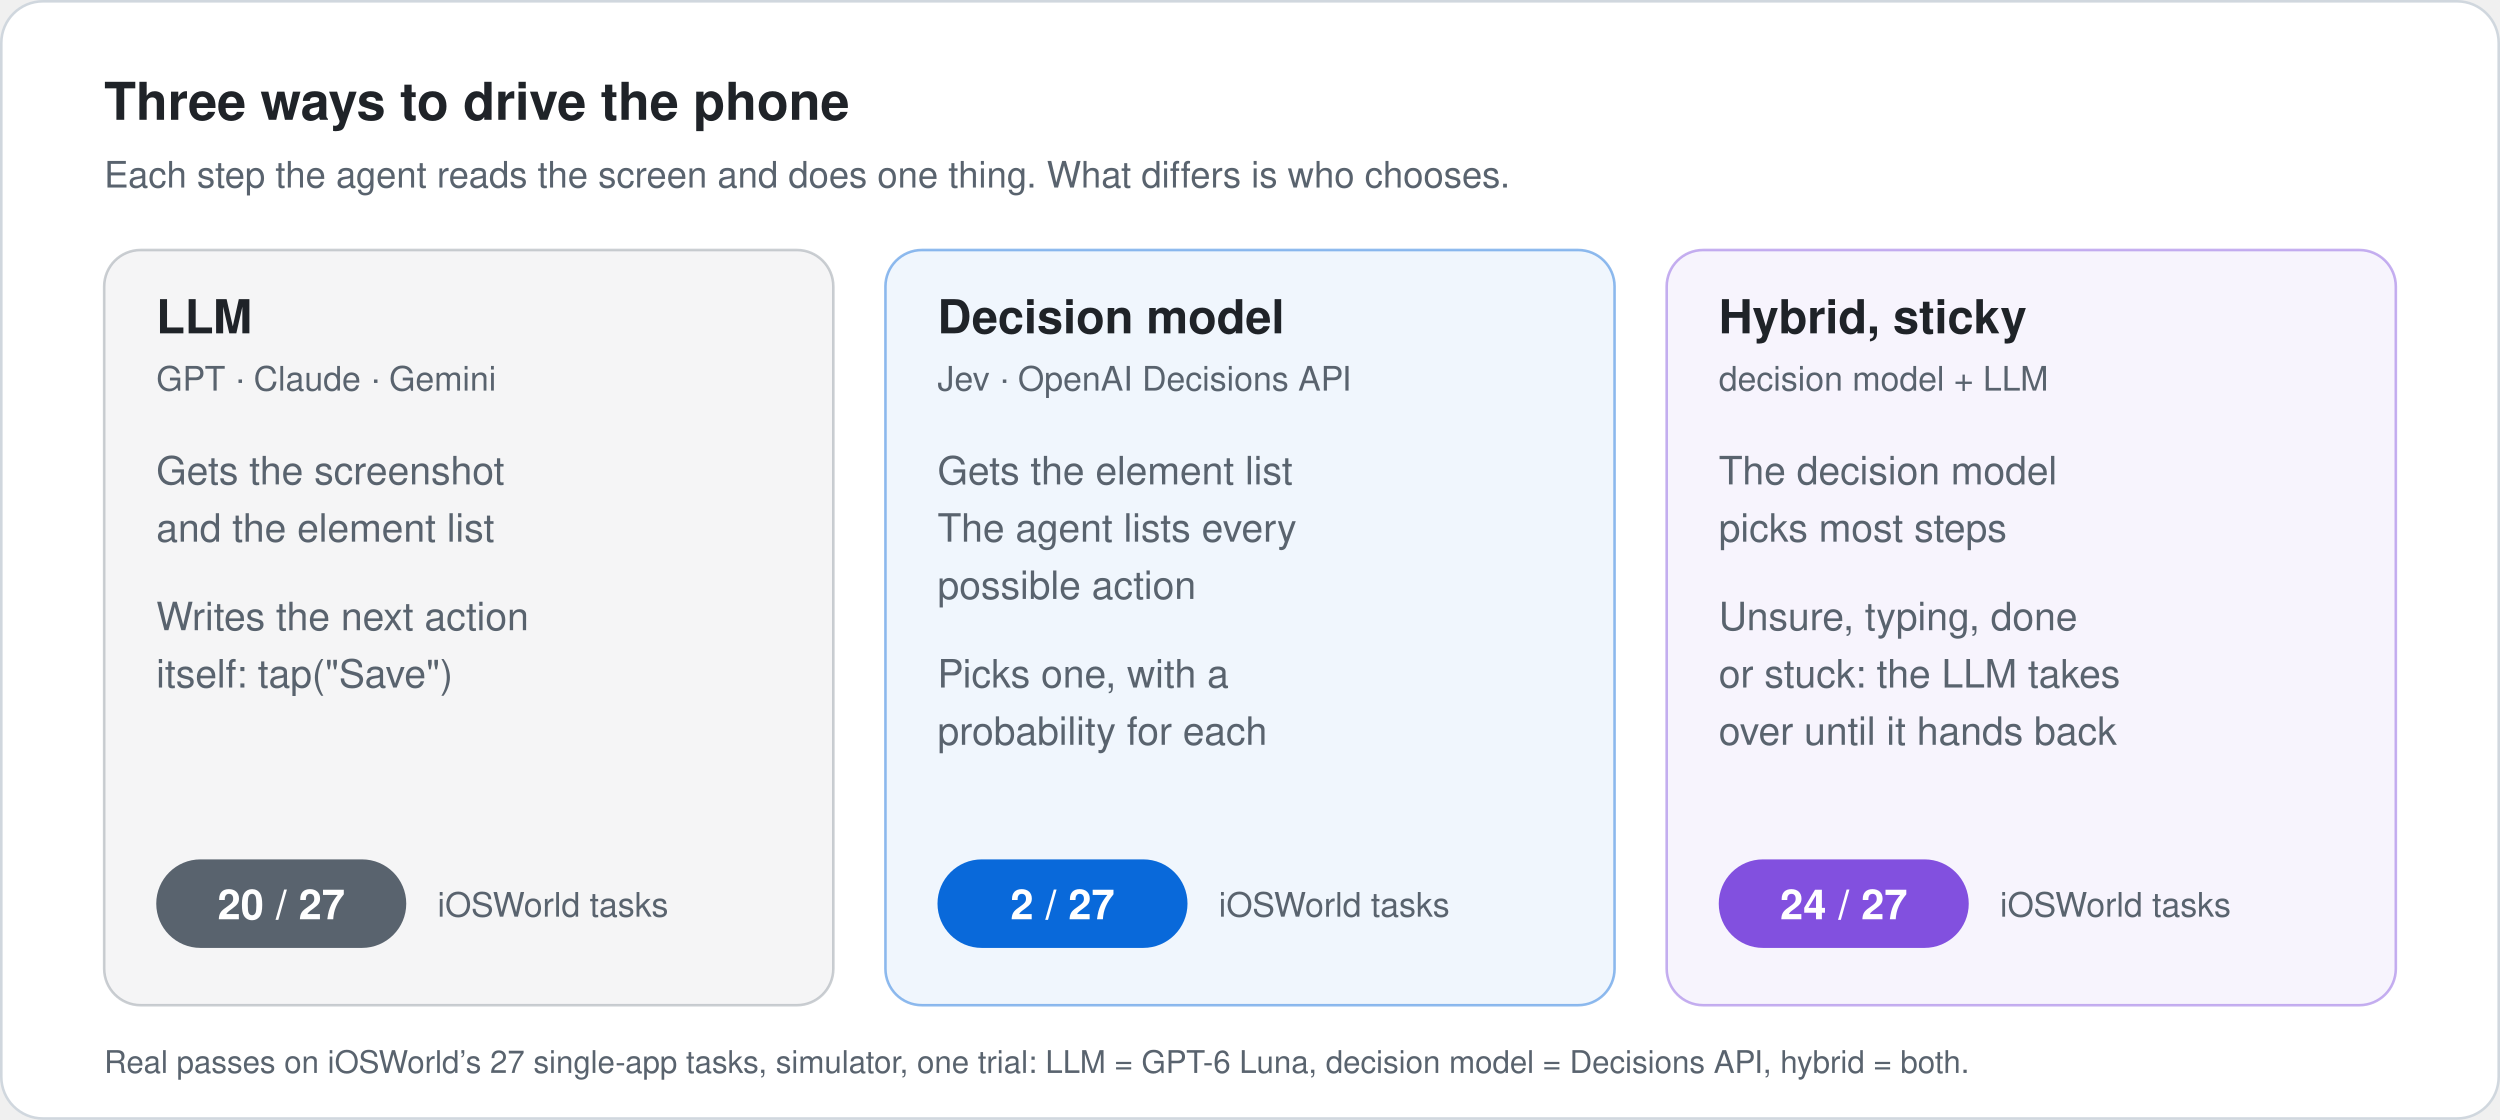
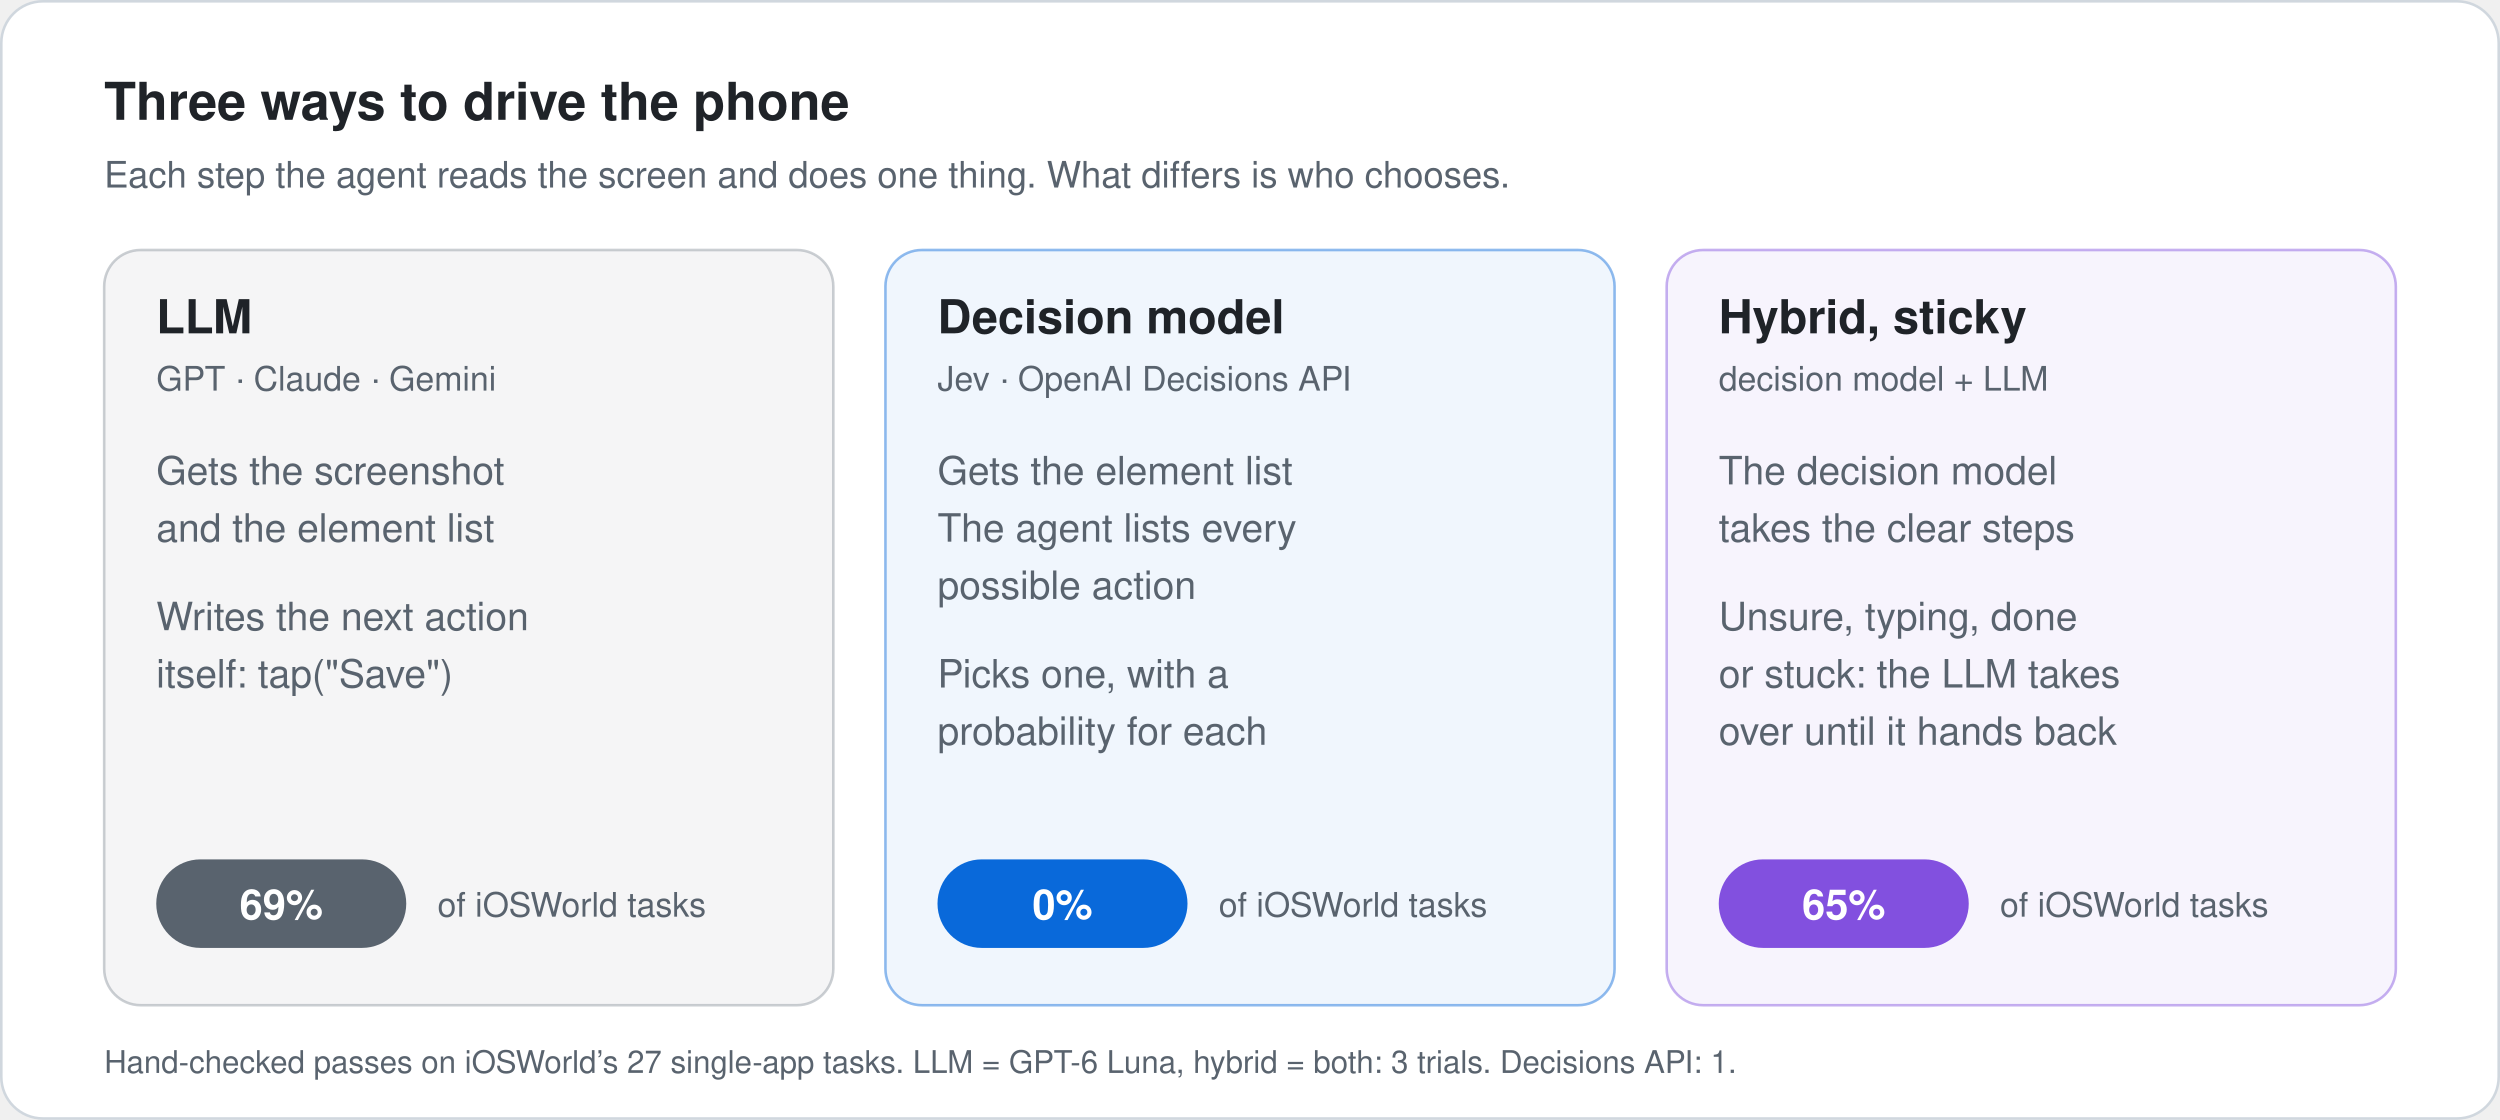
<svg xmlns="http://www.w3.org/2000/svg" width="960" height="430" viewBox="0 0 960 430">
  <style>
  text { font-family: -apple-system, BlinkMacSystemFont, "Segoe UI", Helvetica, Arial, sans-serif; }
  .frame { fill: #FFFFFF; stroke: #D0D7DE; }
  .box   { fill: #FFFFFF; stroke: #D0D7DE; }
  .h  { fill: #1F2328; font-weight: 600; }
  .s  { fill: #59636E; }
  .k  { fill: #59636E; font-weight: 600; letter-spacing: .06em; }
  .ln { stroke: #8C959F; fill: none; }
  .ah { fill: #8C959F; }
  .blue   { fill: #0969DA; } .blueS   { stroke: #0969DA; }
  .green  { fill: #1A7F37; } .greenS  { stroke: #1A7F37; }
  .purple { fill: #8250DF; } .purpleS { stroke: #8250DF; }
  .orange { fill: #BC4C00; } .orangeS { stroke: #BC4C00; }
  .gray   { fill: #59636E; } .grayS   { stroke: #8C959F; }
  .zone { fill-opacity: .06; stroke-opacity: .45; }
  .chipT { fill: #FFFFFF; font-weight: 600; }
  @media (prefers-color-scheme: dark) {
    .frame { fill: #0D1117; stroke: #30363D; }
    .box   { fill: #161B22; stroke: #3D444D; }
    .h  { fill: #F0F6FC; } .s, .k { fill: #9198A1; }
    .ln { stroke: #6E7681; } .ah { fill: #6E7681; }
    .blue { fill: #4493F8; } .blueS { stroke: #4493F8; }
    .green { fill: #3FB950; } .greenS { stroke: #3FB950; }
    .purple { fill: #AB7DF8; } .purpleS { stroke: #AB7DF8; }
    .orange { fill: #F0883E; } .orangeS { stroke: #F0883E; }
    .gray { fill: #9198A1; } .grayS { stroke: #6E7681; }
    .zone { fill-opacity: .10; }
    .chipT { fill: #0D1117; }
  }
</style>
  <defs>
    <marker id="a" viewBox="0 0 10 10" refX="9" refY="5" markerWidth="7" markerHeight="7" orient="auto-start-reverse">
      <path class="ah" d="M0,0 L10,5 L0,10 z" />
    </marker>
  </defs>
  <rect class="frame" x="0.5" y="0.5" width="959" height="429" rx="16" />
  <text x="40" y="46" class="h" font-size="20" text-anchor="start">Three ways to drive the phone</text>
  <text x="40" y="72" class="s" font-size="14" text-anchor="start">Each step the agent reads the screen and does one thing. What differs is who chooses.</text>
  <rect class="gray grayS zone" x="40" y="96" width="280" height="290" rx="14" />
  <text x="60" y="128" class="h" font-size="18" text-anchor="start">LLM</text>
  <text x="60" y="150" class="s" font-size="13" text-anchor="start">GPT · Claude · Gemini</text>
  <text x="60" y="186" class="s" font-size="15" text-anchor="start">Gets the screenshot</text>
  <text x="60" y="208" class="s" font-size="15" text-anchor="start">and the element list</text>
  <text x="60" y="242" class="s" font-size="15" text-anchor="start">Writes the next action</text>
  <text x="60" y="264" class="s" font-size="15" text-anchor="start">itself: tap("Save")</text>
  <rect class="gray" x="60" y="330" width="96" height="34" rx="17" />
-   <text x="108" y="353" class="chipT" font-size="16" text-anchor="middle">20 / 27</text>
-   <text x="168" y="352" class="s" font-size="13" text-anchor="start">iOSWorld tasks</text>
+   <text x="108" y="353" class="chipT" font-size="16" text-anchor="middle">69%</text>
+   <text x="168" y="352" class="s" font-size="13" text-anchor="start">of iOSWorld tasks</text>
  <rect class="blue blueS zone" x="340" y="96" width="280" height="290" rx="14" />
  <text x="360" y="128" class="h" font-size="18" text-anchor="start">Decision model</text>
  <text x="360" y="150" class="s" font-size="13" text-anchor="start">Jev · OpenAI Decisions API</text>
  <text x="360" y="186" class="s" font-size="15" text-anchor="start">Gets the element list</text>
  <text x="360" y="208" class="s" font-size="15" text-anchor="start">The agent lists every</text>
  <text x="360" y="230" class="s" font-size="15" text-anchor="start">possible action</text>
  <text x="360" y="264" class="s" font-size="15" text-anchor="start">Picks one, with a</text>
  <text x="360" y="286" class="s" font-size="15" text-anchor="start">probability for each</text>
  <rect class="blue" x="360" y="330" width="96" height="34" rx="17" />
-   <text x="408" y="353" class="chipT" font-size="16" text-anchor="middle">2 / 27</text>
-   <text x="468" y="352" class="s" font-size="13" text-anchor="start">iOSWorld tasks</text>
+   <text x="408" y="353" class="chipT" font-size="16" text-anchor="middle">0%</text>
+   <text x="468" y="352" class="s" font-size="13" text-anchor="start">of iOSWorld tasks</text>
  <rect class="purple purpleS zone" x="640" y="96" width="280" height="290" rx="14" />
  <text x="660" y="128" class="h" font-size="18" text-anchor="start">Hybrid, sticky</text>
  <text x="660" y="150" class="s" font-size="13" text-anchor="start">decision model + LLM</text>
  <text x="660" y="186" class="s" font-size="15" text-anchor="start">The decision model</text>
-   <text x="660" y="208" class="s" font-size="15" text-anchor="start">picks most steps</text>
+   <text x="660" y="208" class="s" font-size="15" text-anchor="start">takes the clear steps</text>
  <text x="660" y="242" class="s" font-size="15" text-anchor="start">Unsure, typing, done</text>
  <text x="660" y="264" class="s" font-size="15" text-anchor="start">or stuck: the LLM takes</text>
  <text x="660" y="286" class="s" font-size="15" text-anchor="start">over until it hands back</text>
  <rect class="purple" x="660" y="330" width="96" height="34" rx="17" />
-   <text x="708" y="353" class="chipT" font-size="16" text-anchor="middle">24 / 27</text>
-   <text x="768" y="352" class="s" font-size="13" text-anchor="start">iOSWorld tasks</text>
-   <text x="40" y="412" class="s" font-size="12" text-anchor="start">Real passes on iOSWorld’s 27 single-app tasks, simulator, one trial: LLM = GPT-6 Luna, decision model = Decisions API, hybrid = both.</text>
+   <text x="708" y="353" class="chipT" font-size="16" text-anchor="middle">65%</text>
+   <text x="768" y="352" class="s" font-size="13" text-anchor="start">of iOSWorld tasks</text>
+   <text x="40" y="412" class="s" font-size="12" text-anchor="start">Hand-checked passes on iOSWorld’s 27 single-app tasks. LLM = GPT-6 Luna, hybrid = both: 3 trials. Decisions API: 1.</text>
</svg>
